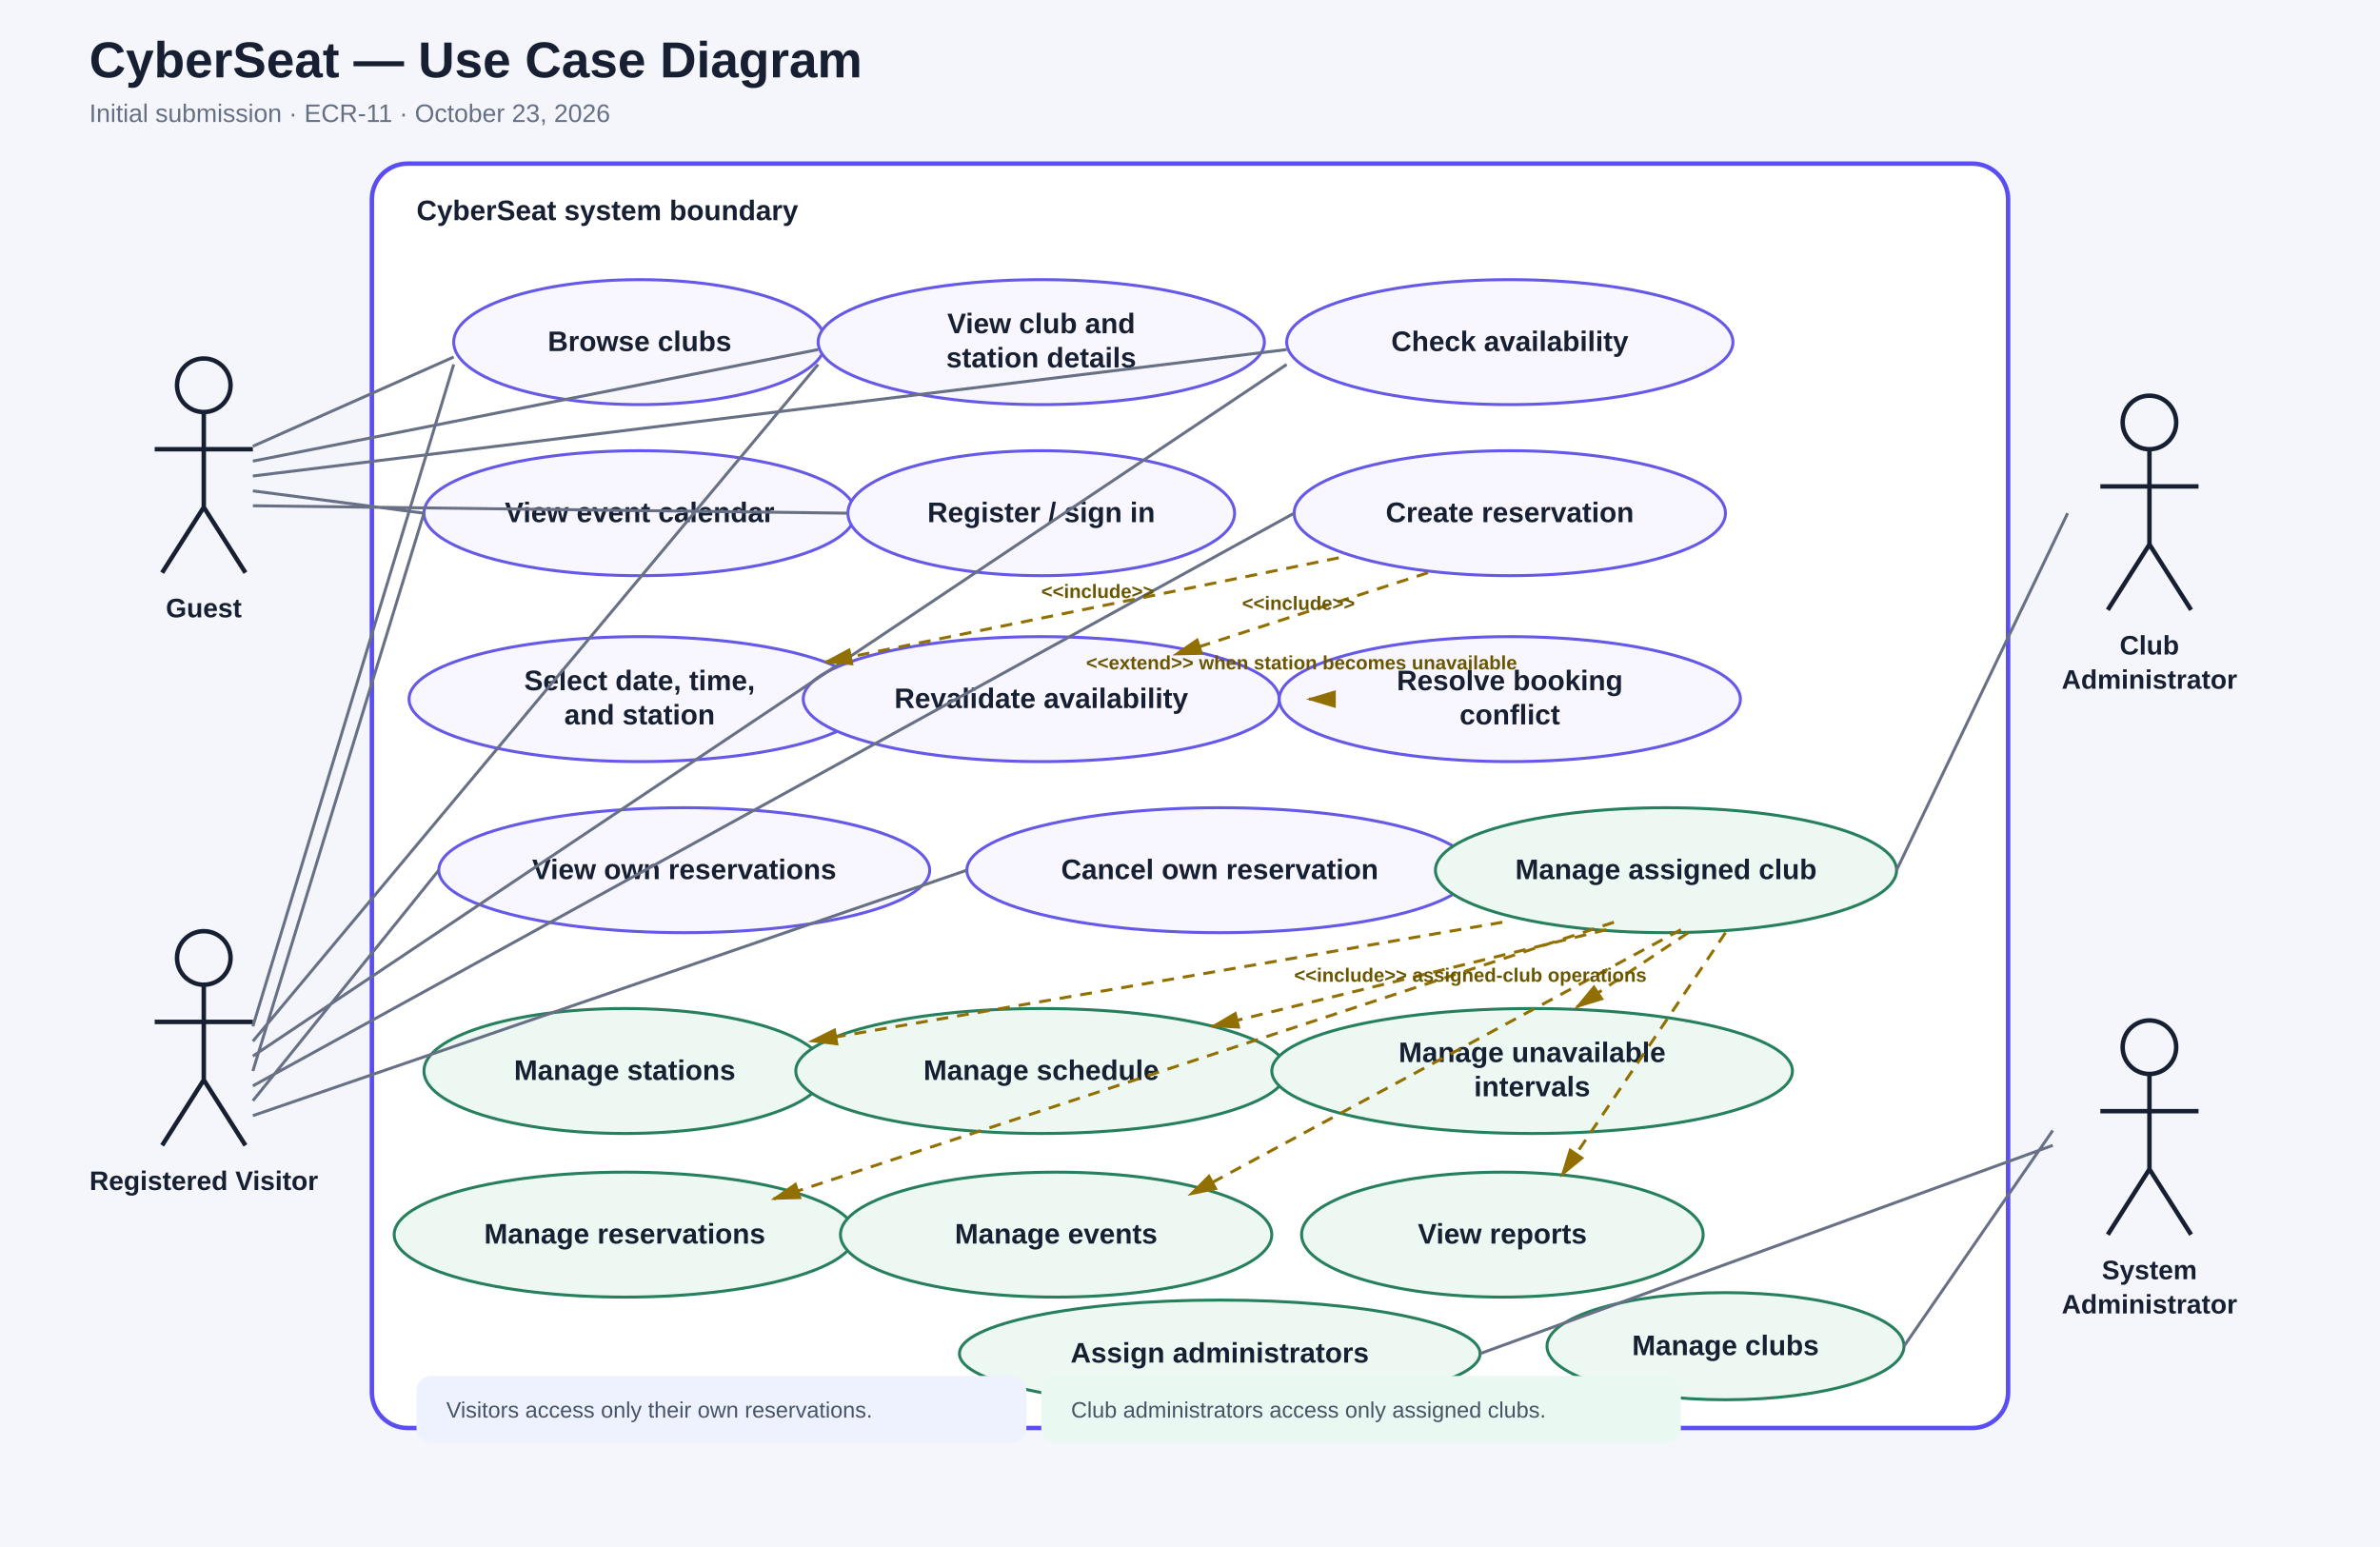
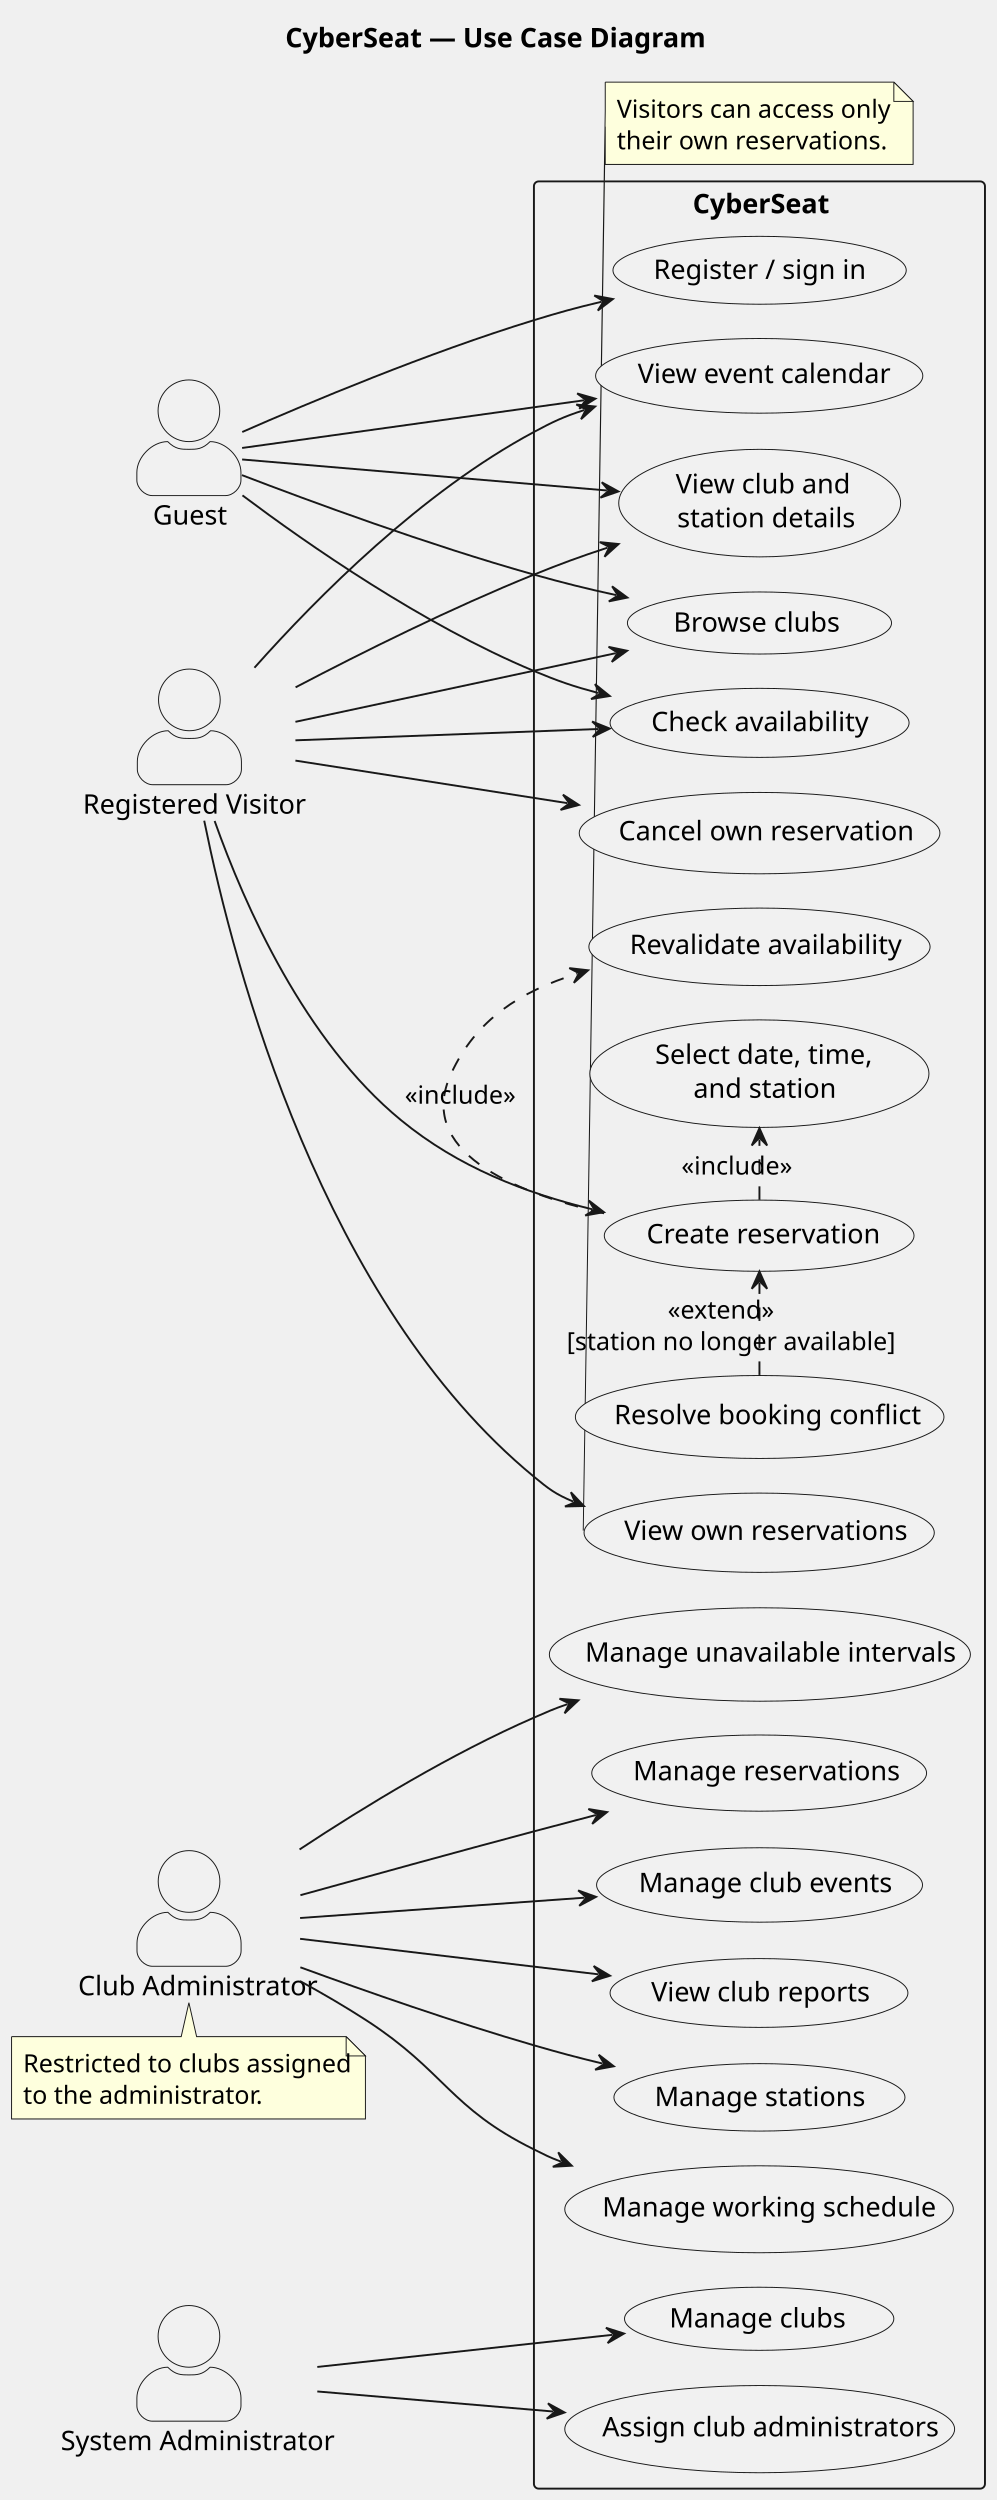
- <svg xmlns="http://www.w3.org/2000/svg" width="1600" height="1040" viewBox="0 0 1600 1040" role="img" aria-labelledby="title desc">
-   <defs>
-     <style>
- .bg{fill:#f4f6fb}.boundary{fill:#fff;stroke:#5b4df5;stroke-width:3}.uc{fill:#f8f7ff;stroke:#6658e8;stroke-width:2}.admin{fill:#eef8f3;stroke:#27805d;stroke-width:2}.actor{stroke:#172033;stroke-width:3;fill:none}.line{stroke:#677085;stroke-width:2;fill:none}.dash{stroke:#916f00;stroke-width:2;stroke-dasharray:8 6;fill:none}.label{font:600 19px 'Segoe UI',Arial,sans-serif;fill:#172033}.small{font:500 15px 'Segoe UI',Arial,sans-serif;fill:#475467}.tiny{font:600 13px 'Segoe UI',Arial,sans-serif;fill:#6b5600}.title{font:800 34px 'Segoe UI',Arial,sans-serif;fill:#172033}.subtitle{font:500 17px 'Segoe UI',Arial,sans-serif;fill:#667085}.role{font:700 18px 'Segoe UI',Arial,sans-serif;fill:#172033}
- </style>
-     <marker id="arrow" markerWidth="10" markerHeight="10" refX="9" refY="3" orient="auto">
-       <path d="M0,0 L10,3 L0,6 Z" fill="#916f00" />
-     </marker>
-   </defs>
-   <rect class="bg" width="1600" height="1040" />
-   <text class="title" x="60" y="52">CyberSeat — Use Case Diagram</text>
-   <text class="subtitle" x="60" y="82">Initial submission · ECR-11 · October 23, 2026</text>
-   <rect class="boundary" x="250" y="110" width="1100" height="850" rx="24" />
-   <text class="label" x="280" y="148">CyberSeat system boundary</text>
-   <g transform="translate(95 235)">
-     <circle class="actor" cx="42" cy="24" r="18" />
-     <path class="actor" d="M42 42v64M9 67h66M42 106L14 150M42 106l28 44" />
-     <text class="role" x="42" y="180" text-anchor="middle">Guest</text>
+ <svg xmlns="http://www.w3.org/2000/svg" contentStyleType="text/css" height="1297px" preserveAspectRatio="none" style="width:517px;height:1297px;background:#FFFFFF;" version="1.1" viewBox="0 0 517 1297" width="517px" zoomAndPan="magnify">
+   <defs />
+   <g>
+     <text fill="#000000" font-family="sans-serif" font-size="14" font-weight="bold" lengthAdjust="spacing" textLength="213.985" x="148.007" y="24.533">CyberSeat — Use Case Diagram</text>
+     <g id="cluster_CyberSeat">
+       <rect fill="none" height="1197" rx="2.5" ry="2.5" style="stroke:#181818;stroke-width:1;" width="234" x="277" y="94.109" />
+       <text fill="#000000" font-family="sans-serif" font-size="14" font-weight="bold" lengthAdjust="spacing" textLength="69.255" x="359.373" y="110.643">CyberSeat</text>
+     </g>
+     <g id="elem_Guest">
+       <ellipse cx="98" cy="213.109" fill="#F1F1F1" rx="16" ry="16" style="stroke:#181818;stroke-width:0.5;" />
+       <path d="M98,233.109 C102,233.109 105,233.109 109,229.109 C117,229.109 125,237.109 125,245.109 L125,249.109 C125,253.109 121,257.109 117,257.109 L79,257.109 C75,257.109 71,253.109 71,249.109 L71,245.109 C71,237.109 79,229.109 87,229.109 C91,233.109 94,233.109 98,233.109 " fill="#F1F1F1" style="stroke:#181818;stroke-width:0.5;" />
+       <text fill="#000000" font-family="sans-serif" font-size="14" lengthAdjust="spacing" textLength="37.352" x="79.324" y="272.143">Guest</text>
+     </g>
+     <g id="elem_Visitor">
+       <ellipse cx="98.245" cy="363.109" fill="#F1F1F1" rx="16" ry="16" style="stroke:#181818;stroke-width:0.5;" />
+       <path d="M98.245,383.109 C102.245,383.109 105.245,383.109 109.245,379.109 C117.245,379.109 125.245,387.109 125.245,395.109 L125.245,399.109 C125.245,403.109 121.245,407.109 117.245,407.109 L79.245,407.109 C75.245,407.109 71.245,403.109 71.245,399.109 L71.245,395.109 C71.245,387.109 79.245,379.109 87.245,379.109 C91.245,383.109 94.245,383.109 98.245,383.109 " fill="#F1F1F1" style="stroke:#181818;stroke-width:0.5;" />
+       <text fill="#000000" font-family="sans-serif" font-size="14" lengthAdjust="spacing" textLength="110.489" x="43" y="422.143">Registered Visitor</text>
+     </g>
+     <g id="elem_ClubAdmin">
+       <ellipse cx="98.076" cy="976.109" fill="#F1F1F1" rx="16" ry="16" style="stroke:#181818;stroke-width:0.5;" />
+       <path d="M98.076,996.109 C102.076,996.109 105.076,996.109 109.076,992.109 C117.076,992.109 125.076,1000.109 125.076,1008.109 L125.076,1012.109 C125.076,1016.109 121.076,1020.109 117.076,1020.109 L79.076,1020.109 C75.076,1020.109 71.076,1016.109 71.076,1012.109 L71.076,1008.109 C71.076,1000.109 79.076,992.109 87.076,992.109 C91.076,996.109 94.076,996.109 98.076,996.109 " fill="#F1F1F1" style="stroke:#181818;stroke-width:0.5;" />
+       <text fill="#000000" font-family="sans-serif" font-size="14" lengthAdjust="spacing" textLength="115.151" x="40.5" y="1035.143">Club Administrator</text>
+     </g>
+     <g id="elem_SystemAdmin">
+       <ellipse cx="98.017" cy="1212.109" fill="#F1F1F1" rx="16" ry="16" style="stroke:#181818;stroke-width:0.5;" />
+       <path d="M98.017,1232.109 C102.017,1232.109 105.017,1232.109 109.017,1228.109 C117.017,1228.109 125.017,1236.109 125.017,1244.109 L125.017,1248.109 C125.017,1252.109 121.017,1256.109 117.017,1256.109 L79.017,1256.109 C75.017,1256.109 71.017,1252.109 71.017,1248.109 L71.017,1244.109 C71.017,1236.109 79.017,1228.109 87.017,1228.109 C91.017,1232.109 94.017,1232.109 98.017,1232.109 " fill="#F1F1F1" style="stroke:#181818;stroke-width:0.5;" />
+       <text fill="#000000" font-family="sans-serif" font-size="14" lengthAdjust="spacing" textLength="133.034" x="31.5" y="1271.143">System Administrator</text>
+     </g>
+     <g id="elem_GMN49">
+       <path d="M6,1056.609 L6,1099.312 A0,0 0 0 0 6,1099.312 L189.583,1099.312 A0,0 0 0 0 189.583,1099.312 L189.583,1066.609 L179.583,1056.609 L102,1056.609 L98,1039.019 L94,1056.609 L6,1056.609 A0,0 0 0 0 6,1056.609 " fill="#FEFFDD" style="stroke:#181818;stroke-width:0.5;" />
+       <path d="M179.583,1056.609 L179.583,1066.609 L189.583,1066.609 L179.583,1056.609 " fill="#FEFFDD" style="stroke:#181818;stroke-width:0.5;" />
+       <text fill="#000000" font-family="sans-serif" font-size="13" lengthAdjust="spacing" textLength="162.583" x="12" y="1075.104">Restricted to clubs assigned</text>
+       <text fill="#000000" font-family="sans-serif" font-size="13" lengthAdjust="spacing" textLength="114.886" x="12" y="1091.456">to the administrator.</text>
+     </g>
+     <g id="elem_GMN52">
+       <path d="M314,42.609 L314,57.725 L302.587,794.08 L314,65.725 L314,85.312 A0,0 0 0 0 314,85.312 L473.722,85.312 A0,0 0 0 0 473.722,85.312 L473.722,52.609 L463.722,42.609 L314,42.609 A0,0 0 0 0 314,42.609 " fill="#FEFFDD" style="stroke:#181818;stroke-width:0.5;" />
+       <path d="M463.722,42.609 L463.722,52.609 L473.722,52.609 L463.722,42.609 " fill="#FEFFDD" style="stroke:#181818;stroke-width:0.5;" />
+       <text fill="#000000" font-family="sans-serif" font-size="13" lengthAdjust="spacing" textLength="138.722" x="320" y="61.105">Visitors can access only</text>
+       <text fill="#000000" font-family="sans-serif" font-size="13" lengthAdjust="spacing" textLength="130.781" x="320" y="77.456">their own reservations.</text>
+     </g>
+     <g id="elem_UC_Browse">
+       <ellipse cx="394.014" cy="323.212" fill="#F1F1F1" rx="68.514" ry="16.103" style="stroke:#181818;stroke-width:0.5;" />
+       <text fill="#000000" font-family="sans-serif" font-size="14" lengthAdjust="spacing" textLength="83.255" x="349.387" y="327.729">Browse clubs</text>
+     </g>
+     <g id="elem_UC_Details">
+       <ellipse cx="394.12" cy="261.013" fill="#F1F1F1" rx="73.12" ry="27.903" style="stroke:#181818;stroke-width:0.5;" />
+       <text fill="#000000" font-family="sans-serif" font-size="14" lengthAdjust="spacing" textLength="87.165" x="350.538" y="255.937">View club and</text>
+       <text fill="#000000" font-family="sans-serif" font-size="14" lengthAdjust="spacing" textLength="85.606" x="351.317" y="273.546">station details</text>
+     </g>
+     <g id="elem_UC_Availability">
+       <ellipse cx="394.068" cy="375.023" fill="#F1F1F1" rx="77.568" ry="17.914" style="stroke:#181818;stroke-width:0.5;" />
+       <text fill="#000000" font-family="sans-serif" font-size="14" lengthAdjust="spacing" textLength="108.158" x="337.869" y="379.33">Check availability</text>
+     </g>
+     <g id="elem_UC_Events">
+       <ellipse cx="393.88" cy="194.985" fill="#F1F1F1" rx="84.879" ry="19.376" style="stroke:#181818;stroke-width:0.5;" />
+       <text fill="#000000" font-family="sans-serif" font-size="14" lengthAdjust="spacing" textLength="126.075" x="330.842" y="198.714">View event calendar</text>
+     </g>
+     <g id="elem_UC_Auth">
+       <ellipse cx="394.078" cy="140.225" fill="#F1F1F1" rx="76.078" ry="17.616" style="stroke:#181818;stroke-width:0.5;" />
+       <text fill="#000000" font-family="sans-serif" font-size="14" lengthAdjust="spacing" textLength="104.269" x="339.067" y="144.713">Register / sign in</text>
+     </g>
+     <g id="elem_UC_Create">
+       <ellipse cx="393.849" cy="641.079" fill="#F1F1F1" rx="80.35" ry="18.47" style="stroke:#181818;stroke-width:0.5;" />
+       <text fill="#000000" font-family="sans-serif" font-size="14" lengthAdjust="spacing" textLength="115.165" x="335.433" y="645.049">Create reservation</text>
+     </g>
+     <g id="elem_UC_Select">
+       <ellipse cx="393.969" cy="557.013" fill="#F1F1F1" rx="87.969" ry="27.903" style="stroke:#181818;stroke-width:0.5;" />
+       <text fill="#000000" font-family="sans-serif" font-size="14" lengthAdjust="spacing" textLength="108.165" x="339.887" y="551.937">Select date, time,</text>
+       <text fill="#000000" font-family="sans-serif" font-size="14" lengthAdjust="spacing" textLength="68.496" x="359.721" y="569.546">and station</text>
+     </g>
+     <g id="elem_UC_Revalidate">
+       <ellipse cx="394.016" cy="491.212" fill="#F1F1F1" rx="88.516" ry="20.103" style="stroke:#181818;stroke-width:0.5;" />
+       <text fill="#000000" font-family="sans-serif" font-size="14" lengthAdjust="spacing" textLength="134.627" x="326.702" y="494.941">Revalidate availability</text>
+     </g>
+     <g id="elem_UC_Conflict">
+       <ellipse cx="394.118" cy="735.133" fill="#F1F1F1" rx="95.618" ry="21.523" style="stroke:#181818;stroke-width:0.5;" />
+       <text fill="#000000" font-family="sans-serif" font-size="14" lengthAdjust="spacing" textLength="150.972" x="318.632" y="738.861">Resolve booking conflict</text>
+     </g>
+     <g id="elem_UC_Own">
+       <ellipse cx="393.856" cy="795.181" fill="#F1F1F1" rx="90.856" ry="20.571" style="stroke:#181818;stroke-width:0.5;" />
+       <text fill="#000000" font-family="sans-serif" font-size="14" lengthAdjust="spacing" textLength="140.061" x="323.826" y="798.909">View own reservations</text>
+     </g>
+     <g id="elem_UC_Cancel">
+       <ellipse cx="394.067" cy="432.223" fill="#F1F1F1" rx="93.567" ry="21.113" style="stroke:#181818;stroke-width:0.5;" />
+       <text fill="#000000" font-family="sans-serif" font-size="14" lengthAdjust="spacing" textLength="146.296" x="320.92" y="435.951">Cancel own reservation</text>
+     </g>
+     <g id="elem_UC_Stations">
+       <ellipse cx="393.999" cy="1088.109" fill="#F1F1F1" rx="75.499" ry="17.5" style="stroke:#181818;stroke-width:0.5;" />
+       <text fill="#000000" font-family="sans-serif" font-size="14" lengthAdjust="spacing" textLength="102.731" x="339.634" y="1092.626">Manage stations</text>
+     </g>
+     <g id="elem_UC_Schedule">
+       <ellipse cx="393.796" cy="1146.169" fill="#F1F1F1" rx="100.796" ry="22.559" style="stroke:#181818;stroke-width:0.5;" />
+       <text fill="#000000" font-family="sans-serif" font-size="14" lengthAdjust="spacing" textLength="162.654" x="312.469" y="1149.897">Manage working schedule</text>
+     </g>
+     <g id="elem_UC_Unavailable">
+       <ellipse cx="394.221" cy="858.354" fill="#F1F1F1" rx="109.221" ry="24.244" style="stroke:#181818;stroke-width:0.5;" />
+       <text fill="#000000" font-family="sans-serif" font-size="14" lengthAdjust="spacing" textLength="181.337" x="303.552" y="862.082">Manage unavailable intervals</text>
+     </g>
+     <g id="elem_UC_Reservations">
+       <ellipse cx="393.854" cy="919.88" fill="#F1F1F1" rx="86.854" ry="19.771" style="stroke:#181818;stroke-width:0.5;" />
+       <text fill="#000000" font-family="sans-serif" font-size="14" lengthAdjust="spacing" textLength="130.737" x="328.486" y="923.609">Manage reservations</text>
+     </g>
+     <g id="elem_UC_ManageEvents">
+       <ellipse cx="394.054" cy="977.92" fill="#F1F1F1" rx="84.554" ry="19.311" style="stroke:#181818;stroke-width:0.5;" />
+       <text fill="#000000" font-family="sans-serif" font-size="14" lengthAdjust="spacing" textLength="125.303" x="331.403" y="981.649">Manage club events</text>
+     </g>
+     <g id="elem_UC_Reports">
+       <ellipse cx="393.767" cy="1033.963" fill="#F1F1F1" rx="77.266" ry="17.853" style="stroke:#181818;stroke-width:0.5;" />
+       <text fill="#000000" font-family="sans-serif" font-size="14" lengthAdjust="spacing" textLength="107.379" x="337.808" y="1038.306">View club reports</text>
+     </g>
+     <g id="elem_UC_Clubs">
+       <ellipse cx="393.861" cy="1202.982" fill="#F1F1F1" rx="69.862" ry="16.372" style="stroke:#181818;stroke-width:0.5;" />
+       <text fill="#000000" font-family="sans-serif" font-size="14" lengthAdjust="spacing" textLength="87.165" x="347.279" y="1207.498">Manage clubs</text>
+     </g>
+     <g id="elem_UC_Assign">
+       <ellipse cx="394.129" cy="1260.235" fill="#F1F1F1" rx="101.129" ry="22.626" style="stroke:#181818;stroke-width:0.5;" />
+       <text fill="#000000" font-family="sans-serif" font-size="14" lengthAdjust="spacing" textLength="163.399" x="312.429" y="1263.964">Assign club administrators</text>
+     </g>
+     <polygon fill="#181818" points="325.488,310.025,317.553,304.192,320.604,308.955,315.841,312.006,325.488,310.025" style="stroke:#181818;stroke-width:1;" />
+     <path d="M125.513,246.495 C160.009,259.739 222.338,282.762 277,298.109 C292.57,302.481 303.637,305.238 319.627,308.741 " fill="none" style="stroke:#181818;stroke-width:1;" />
+     <polygon fill="#181818" points="320.828,254.972,312.199,250.224,315.846,254.549,311.522,258.195,320.828,254.972" style="stroke:#181818;stroke-width:1;" />
+     <path d="M125.609,238.372 C169.286,242.086 251.657,249.09 314.85,254.464 " fill="none" style="stroke:#181818;stroke-width:1;" />
+     <polygon fill="#181818" points="316.352,361.087,308.667,354.929,311.517,359.815,306.631,362.665,316.352,361.087" style="stroke:#181818;stroke-width:1;" />
+     <path d="M125.782,257.003 C159.314,282.177 219.377,324.075 277,348.109 C289.404,353.283 297.186,356.043 310.55,359.56 " fill="none" style="stroke:#181818;stroke-width:1;" />
+     <polygon fill="#181818" points="308.902,206.837,299.436,204.119,303.95,207.528,300.541,212.042,308.902,206.837" style="stroke:#181818;stroke-width:1;" />
+     <path d="M125.609,232.399 C166.6,226.682 240.997,216.307 302.96,207.666 " fill="none" style="stroke:#181818;stroke-width:1;" />
+     <polygon fill="#181818" points="317.985,155.142,308.305,153.326,313.12,156.296,310.151,161.11,317.985,155.142" style="stroke:#181818;stroke-width:1;" />
+     <path d="M125.68,224.118 C160.097,209 222.078,182.954 277,166.109 C290.121,162.085 298.415,159.781 312.147,156.526 " fill="none" style="stroke:#181818;stroke-width:1;" />
+     <polygon fill="#181818" points="325.354,337.605,315.716,335.579,320.465,338.653,317.392,343.402,325.354,337.605" style="stroke:#181818;stroke-width:1;" />
+     <path d="M153.267,374.481 C201.798,364.081 267.253,350.055 319.487,338.862 " fill="none" style="stroke:#181818;stroke-width:1;" />
+     <polygon fill="#181818" points="320.928,282.241,311.13,281.249,316.178,283.801,313.626,288.849,320.928,282.241" style="stroke:#181818;stroke-width:1;" />
+     <path d="M153.347,356.58 C188.105,338.365 234.489,315.284 277,298.109 C291.014,292.448 300.548,288.935 315.228,284.113 " fill="none" style="stroke:#181818;stroke-width:1;" />
+     <polygon fill="#181818" points="316.34,377.978,307.197,374.317,311.343,378.165,307.496,382.311,316.34,377.978" style="stroke:#181818;stroke-width:1;" />
+     <path d="M153.267,384.079 C199.06,382.366 259.15,380.117 310.344,378.202 " fill="none" style="stroke:#181818;stroke-width:1;" />
+     <polygon fill="#181818" points="308.764,210.898,298.97,209.869,304.008,212.44,301.437,217.479,308.764,210.898" style="stroke:#181818;stroke-width:1;" />
+     <path d="M132.01,346.415 C164.98,309.338 218.984,255.179 277,224.109 C286.882,218.817 292.049,216.318 303.057,212.748 " fill="none" style="stroke:#181818;stroke-width:1;" />
+     <polygon fill="#181818" points="313.309,628.864,305.518,622.838,308.452,627.675,303.616,630.609,313.309,628.864" style="stroke:#181818;stroke-width:1;" />
+     <path d="M111.351,425.923 C126.993,469.974 158.088,540.136 208,581.109 C237.882,605.639 272.214,618.803 307.481,627.437 " fill="none" style="stroke:#181818;stroke-width:1;" />
+     <polygon fill="#181818" points="302.939,781.329,296.175,774.171,298.325,779.403,293.093,781.553,302.939,781.329" style="stroke:#181818;stroke-width:1;" />
+     <path d="M105.944,425.77 C121.694,503.481 167.614,676.04 277,766.109 C284.692,772.443 288.041,775.11 297.402,779.018 " fill="none" style="stroke:#181818;stroke-width:1;" />
+     <polygon fill="#181818" points="300.336,417.611,292.062,412.268,295.396,416.838,290.826,420.172,300.336,417.611" style="stroke:#181818;stroke-width:1;" />
+     <path d="M153.267,394.6 C194.414,401.038 246.018,409.112 294.408,416.683 " fill="none" style="stroke:#181818;stroke-width:1;" />
+     <polygon fill="#181818" points="394,585.281,390,594.281,394,590.281,398,594.281,394,585.281" style="stroke:#181818;stroke-width:1;" />
+     <path d="M394,622.467 C394,611.543 394,603.529 394,591.281 " fill="none" style="stroke:#181818;stroke-width:1;stroke-dasharray:7.0,7.0;" />
+     <text fill="#000000" font-family="sans-serif" font-size="13" lengthAdjust="spacing" textLength="55.656" x="353.5" y="609.355">«include»</text>
+     <polygon fill="#181818" points="305.118,503.375,295.333,502.256,300.347,504.873,297.729,509.888,305.118,503.375" style="stroke:#181818;stroke-width:1;" />
+     <path d="M313.414,629.469 C264.9,618.258 215.75,596.889 234,557.109 C246.968,528.842 269.879,514.441 299.393,505.173 " fill="none" style="stroke:#181818;stroke-width:1;stroke-dasharray:7.0,7.0;" />
+     <text fill="#000000" font-family="sans-serif" font-size="13" lengthAdjust="spacing" textLength="55.656" x="210" y="572.605">«include»</text>
+     <polygon fill="#181818" points="394,659.625,390,668.625,394,664.625,398,668.625,394,659.625" style="stroke:#181818;stroke-width:1;" />
+     <path d="M394,713.308 C394,697.037 394,681.046 394,665.625 " fill="none" style="stroke:#181818;stroke-width:1;stroke-dasharray:7.0,7.0;" />
+     <text fill="#000000" font-family="sans-serif" font-size="13" lengthAdjust="spacing" textLength="53.492" x="346.39" y="684.105">«extend»</text>
+     <text fill="#000000" font-family="sans-serif" font-size="13" lengthAdjust="spacing" textLength="158.273" x="294" y="700.456">[station no longer available]</text>
+     <polygon fill="#181818" points="318.437,1071.992,310.627,1065.991,313.576,1070.819,308.749,1073.768,318.437,1071.992" style="stroke:#181818;stroke-width:1;" />
+     <path d="M155.819,1020.635 C190.527,1033.349 235.982,1049.229 277,1061.109 C290.307,1064.964 298.762,1067.242 312.604,1070.584 " fill="none" style="stroke:#181818;stroke-width:1;" />
+     <polygon fill="#181818" points="296.629,1123.57,289.625,1116.646,291.952,1121.802,286.796,1124.129,296.629,1123.57" style="stroke:#181818;stroke-width:1;" />
+     <path d="M155.653,1027.771 C167.218,1034.132 179.159,1041.082 190,1048.109 C230.953,1074.655 233.241,1093.5 277,1115.109 C283.261,1118.201 284.258,1118.893 291.017,1121.448 " fill="none" style="stroke:#181818;stroke-width:1;" />
+     <polygon fill="#181818" points="300.083,882.116,290.266,881.319,295.364,883.77,292.913,888.869,300.083,882.116" style="stroke:#181818;stroke-width:1;" />
+     <path d="M155.401,959.505 C189.395,937.028 234.26,909.75 277,891.109 C284.389,887.887 286.517,886.872 294.42,884.101 " fill="none" style="stroke:#181818;stroke-width:1;" />
+     <polygon fill="#181818" points="314.96,940.115,305.242,938.512,310.121,941.375,307.258,946.253,314.96,940.115" style="stroke:#181818;stroke-width:1;" />
+     <path d="M155.855,983.216 C190.772,973.515 236.432,960.938 277,950.109 C289.26,946.837 296.457,944.932 309.153,941.627 " fill="none" style="stroke:#181818;stroke-width:1;" />
+     <polygon fill="#181818" points="309.219,984.094,299.957,980.745,304.231,984.45,300.526,988.725,309.219,984.094" style="stroke:#181818;stroke-width:1;" />
+     <path d="M155.686,995.06 C199.237,991.95 254.07,988.033 303.234,984.521 " fill="none" style="stroke:#181818;stroke-width:1;" />
+     <polygon fill="#181818" points="316.474,1024.999,308.01,1019.963,311.51,1024.408,307.065,1027.907,316.474,1024.999" style="stroke:#181818;stroke-width:1;" />
+     <path d="M155.686,1005.858 C201.406,1011.301 260.198,1018.3 310.517,1024.29 " fill="none" style="stroke:#181818;stroke-width:1;" />
+     <polygon fill="#181818" points="323.748,1210.647,314.368,1207.644,318.777,1211.188,315.234,1215.597,323.748,1210.647" style="stroke:#181818;stroke-width:1;" />
+     <path d="M164.613,1227.968 C211.915,1222.819 269.668,1216.533 317.783,1211.296 " fill="none" style="stroke:#181818;stroke-width:1;" />
+     <polygon fill="#181818" points="292.921,1251.599,284.292,1246.851,287.939,1251.176,283.614,1254.822,292.921,1251.599" style="stroke:#181818;stroke-width:1;" />
+     <path d="M164.613,1240.689 C202.353,1243.898 244.565,1247.487 286.942,1251.091 " fill="none" style="stroke:#181818;stroke-width:1;" />
  </g>
-   <g transform="translate(70 620)">
-     <circle class="actor" cx="67" cy="24" r="18" />
-     <path class="actor" d="M67 42v64M34 67h66M67 106l-28 44M67 106l28 44" />
-     <text class="role" x="67" y="180" text-anchor="middle">Registered Visitor</text>
-   </g>
-   <g transform="translate(1390 260)">
-     <circle class="actor" cx="55" cy="24" r="18" />
-     <path class="actor" d="M55 42v64M22 67h66M55 106l-28 44M55 106l28 44" />
-     <text class="role" x="55" y="180" text-anchor="middle">Club</text>
-     <text class="role" x="55" y="203" text-anchor="middle">Administrator</text>
-   </g>
-   <g transform="translate(1380 680)">
-     <circle class="actor" cx="65" cy="24" r="18" />
-     <path class="actor" d="M65 42v64M32 67h66M65 106l-28 44M65 106l28 44" />
-     <text class="role" x="65" y="180" text-anchor="middle">System</text>
-     <text class="role" x="65" y="203" text-anchor="middle">Administrator</text>
-   </g>
-   <ellipse class="uc" cx="430" cy="230" rx="125" ry="42" />
-   <text class="label" x="430" y="236" text-anchor="middle">Browse clubs</text>
-   <ellipse class="uc" cx="700" cy="230" rx="150" ry="42" />
-   <text class="label" x="700" y="224" text-anchor="middle">View club and</text>
-   <text class="label" x="700" y="247" text-anchor="middle">station details</text>
-   <ellipse class="uc" cx="1015" cy="230" rx="150" ry="42" />
-   <text class="label" x="1015" y="236" text-anchor="middle">Check availability</text>
-   <ellipse class="uc" cx="430" cy="345" rx="145" ry="42" />
-   <text class="label" x="430" y="351" text-anchor="middle">View event calendar</text>
-   <ellipse class="uc" cx="700" cy="345" rx="130" ry="42" />
-   <text class="label" x="700" y="351" text-anchor="middle">Register / sign in</text>
-   <ellipse class="uc" cx="1015" cy="345" rx="145" ry="42" />
-   <text class="label" x="1015" y="351" text-anchor="middle">Create reservation</text>
-   <ellipse class="uc" cx="430" cy="470" rx="155" ry="42" />
-   <text class="label" x="430" y="464" text-anchor="middle">Select date, time,</text>
-   <text class="label" x="430" y="487" text-anchor="middle">and station</text>
-   <ellipse class="uc" cx="700" cy="470" rx="160" ry="42" />
-   <text class="label" x="700" y="476" text-anchor="middle">Revalidate availability</text>
-   <ellipse class="uc" cx="1015" cy="470" rx="155" ry="42" />
-   <text class="label" x="1015" y="464" text-anchor="middle">Resolve booking</text>
-   <text class="label" x="1015" y="487" text-anchor="middle">conflict</text>
-   <ellipse class="uc" cx="460" cy="585" rx="165" ry="42" />
-   <text class="label" x="460" y="591" text-anchor="middle">View own reservations</text>
-   <ellipse class="uc" cx="820" cy="585" rx="170" ry="42" />
-   <text class="label" x="820" y="591" text-anchor="middle">Cancel own reservation</text>
-   <ellipse class="admin" cx="1120" cy="585" rx="155" ry="42" />
-   <text class="label" x="1120" y="591" text-anchor="middle">Manage assigned club</text>
-   <ellipse class="admin" cx="420" cy="720" rx="135" ry="42" />
-   <text class="label" x="420" y="726" text-anchor="middle">Manage stations</text>
-   <ellipse class="admin" cx="700" cy="720" rx="165" ry="42" />
-   <text class="label" x="700" y="726" text-anchor="middle">Manage schedule</text>
-   <ellipse class="admin" cx="1030" cy="720" rx="175" ry="42" />
-   <text class="label" x="1030" y="714" text-anchor="middle">Manage unavailable</text>
-   <text class="label" x="1030" y="737" text-anchor="middle">intervals</text>
-   <ellipse class="admin" cx="420" cy="830" rx="155" ry="42" />
-   <text class="label" x="420" y="836" text-anchor="middle">Manage reservations</text>
-   <ellipse class="admin" cx="710" cy="830" rx="145" ry="42" />
-   <text class="label" x="710" y="836" text-anchor="middle">Manage events</text>
-   <ellipse class="admin" cx="1010" cy="830" rx="135" ry="42" />
-   <text class="label" x="1010" y="836" text-anchor="middle">View reports</text>
-   <ellipse class="admin" cx="1160" cy="905" rx="120" ry="36" />
-   <text class="label" x="1160" y="911" text-anchor="middle">Manage clubs</text>
-   <ellipse class="admin" cx="820" cy="910" rx="175" ry="36" />
-   <text class="label" x="820" y="916" text-anchor="middle">Assign administrators</text>
-   <path class="line" d="M170 300L305 240M170 310L550 235M170 320L865 235M170 330L285 345M170 340L570 345" />
-   <path class="line" d="M170 690L305 245M170 700L550 245M170 710L865 245M170 720L285 345M170 730L870 345M170 740L295 585M170 750L650 585" />
-   <path class="line" d="M1390 345L1275 585" />
-   <path class="line" d="M1380 760L1280 905M1380 770L995 910" />
-   <path class="dash" d="M900 375L555 445" marker-end="url(#arrow)" />
-   <text class="tiny" x="700" y="402">&lt;&lt;include&gt;&gt;</text>
-   <path class="dash" d="M960 385L790 440" marker-end="url(#arrow)" />
-   <text class="tiny" x="835" y="410">&lt;&lt;include&gt;&gt;</text>
-   <path class="dash" d="M885 470L880 470" marker-end="url(#arrow)" />
-   <text class="tiny" x="875" y="450" text-anchor="middle">&lt;&lt;extend&gt;&gt; when station becomes unavailable</text>
-   <path class="dash" d="M1010 620L545 700" marker-end="url(#arrow)" />
-   <path class="dash" d="M1080 625L815 690" marker-end="url(#arrow)" />
-   <path class="dash" d="M1135 627L1060 677" marker-end="url(#arrow)" />
-   <path class="dash" d="M1085 620L520 806" marker-end="url(#arrow)" />
-   <path class="dash" d="M1130 625L800 803" marker-end="url(#arrow)" />
-   <path class="dash" d="M1160 627L1050 790" marker-end="url(#arrow)" />
-   <text class="tiny" x="870" y="660">&lt;&lt;include&gt;&gt; assigned-club operations</text>
-   <rect x="280" y="925" width="410" height="45" rx="10" fill="#eef2ff" />
-   <text class="small" x="300" y="953">Visitors access only their own reservations.</text>
-   <rect x="700" y="925" width="430" height="45" rx="10" fill="#e9f8f0" />
-   <text class="small" x="720" y="953">Club administrators access only assigned clubs.</text>
</svg>
